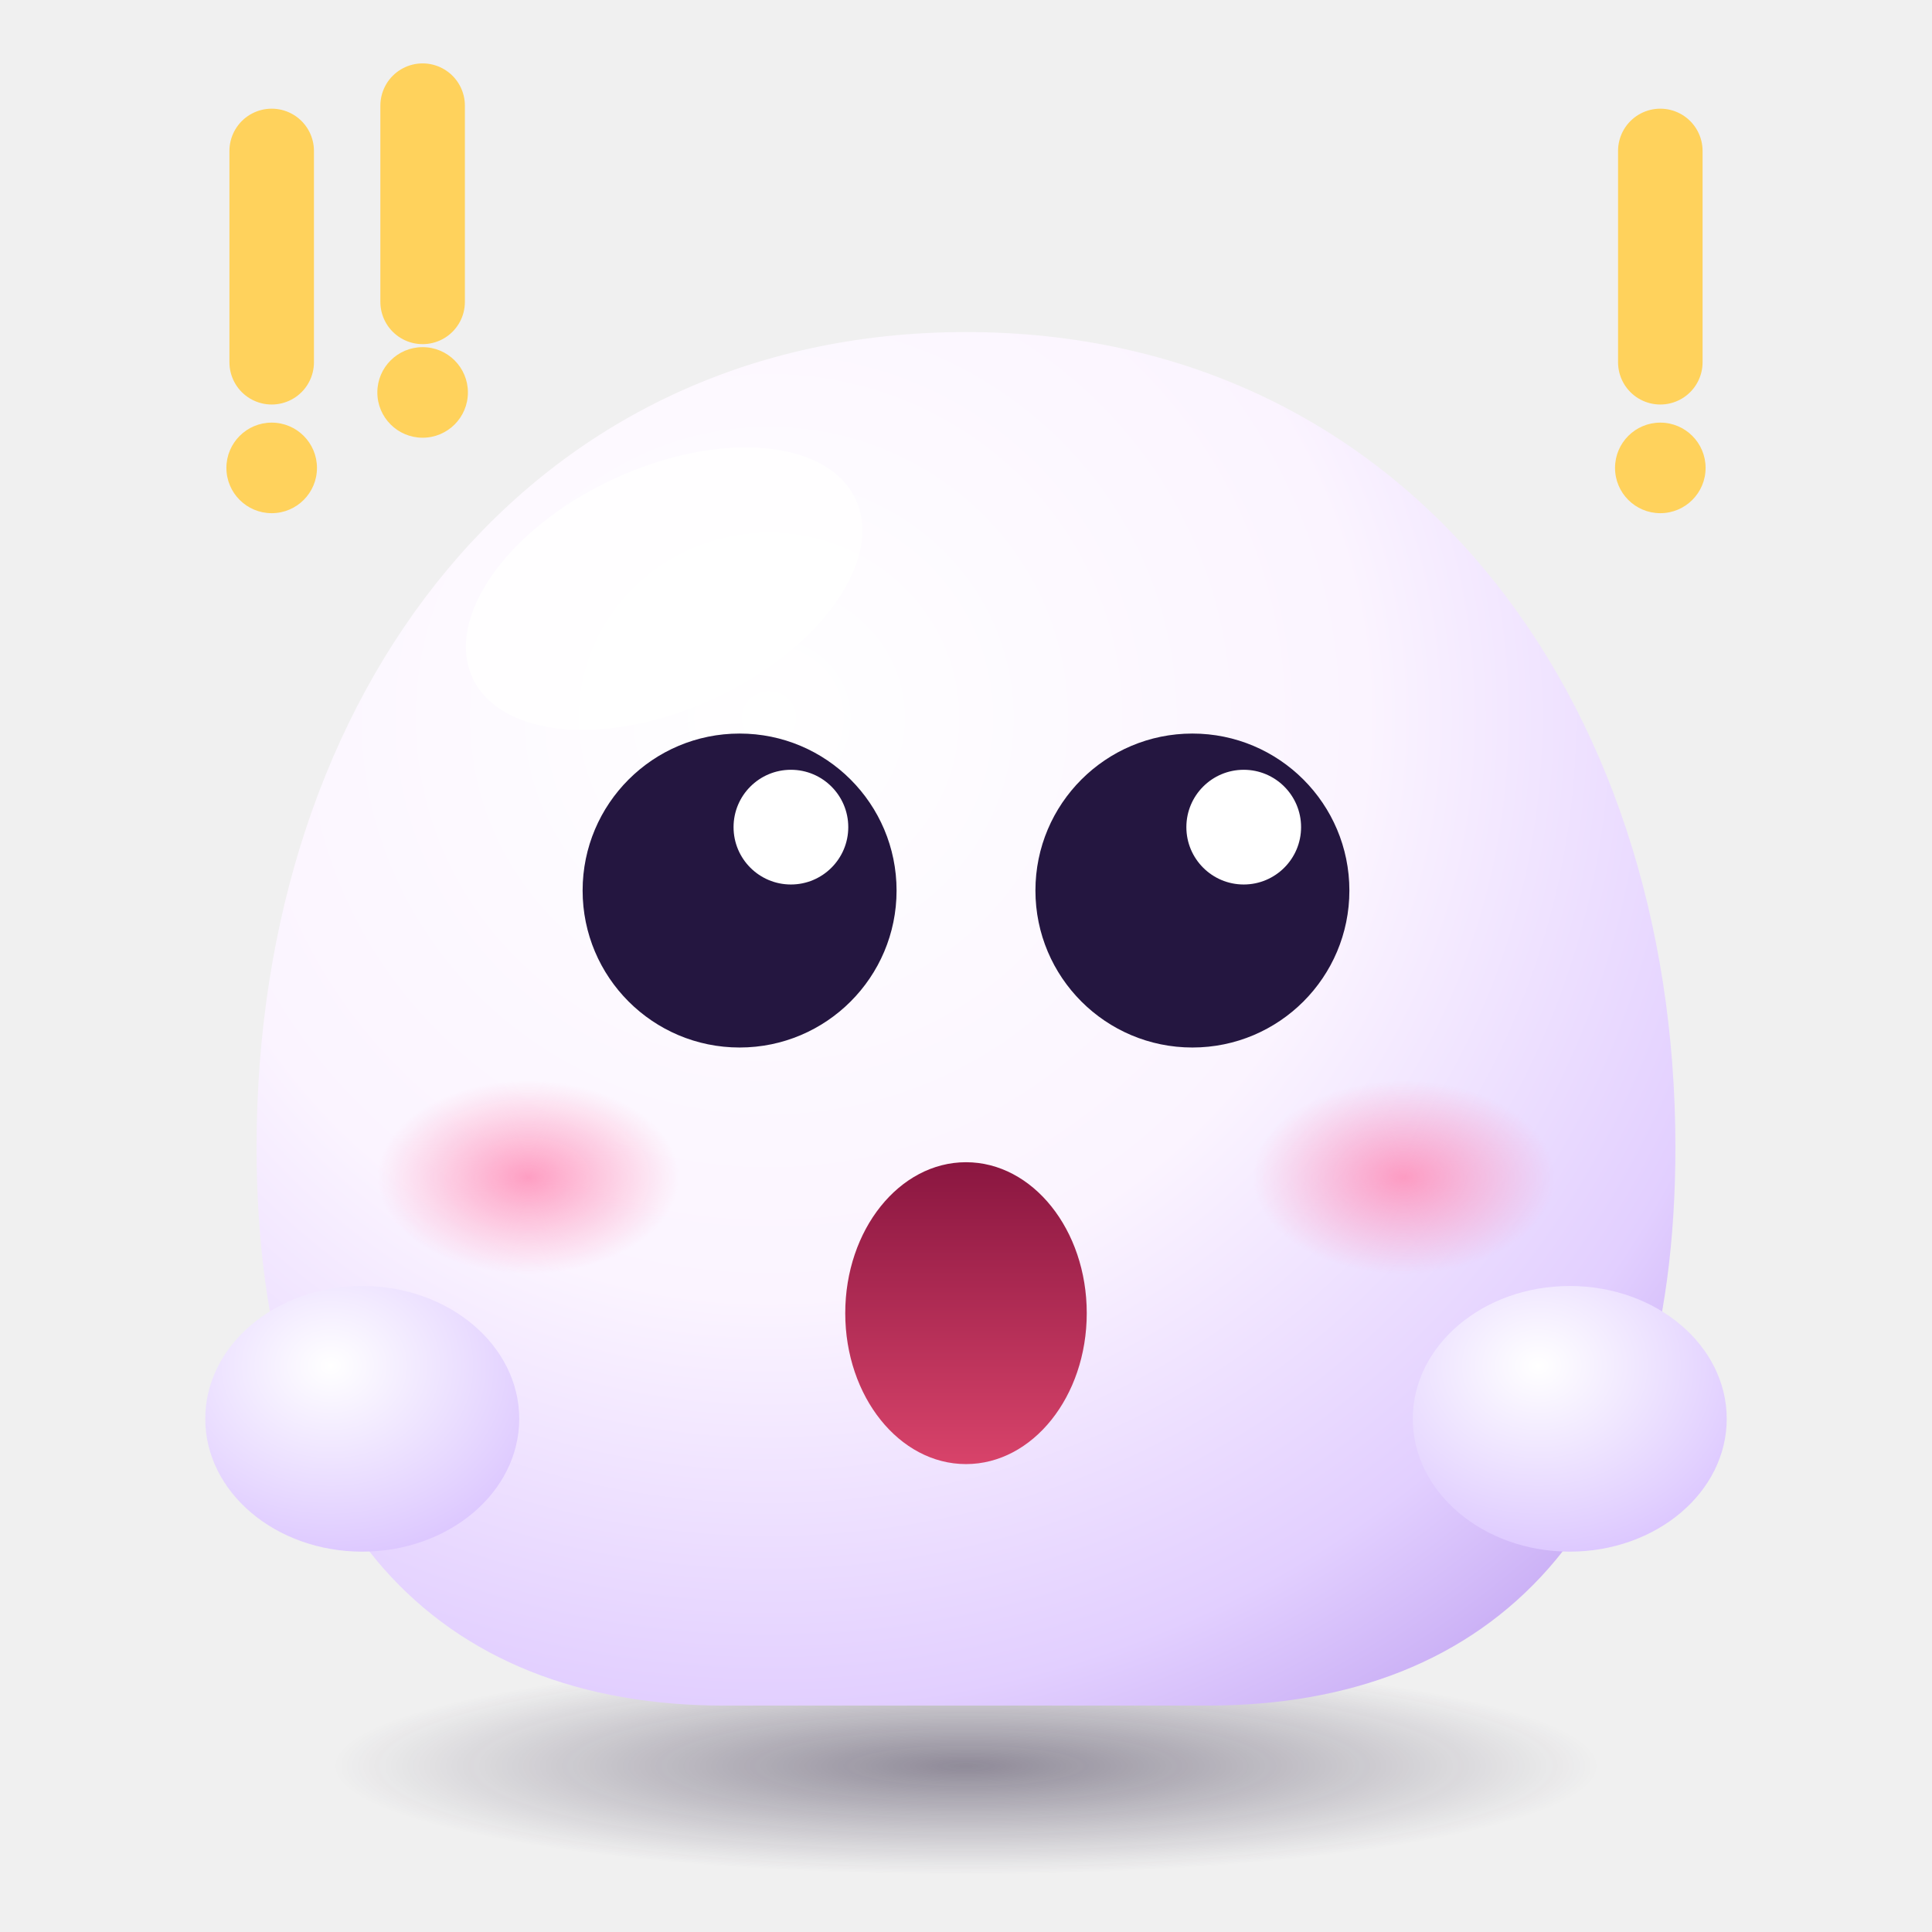
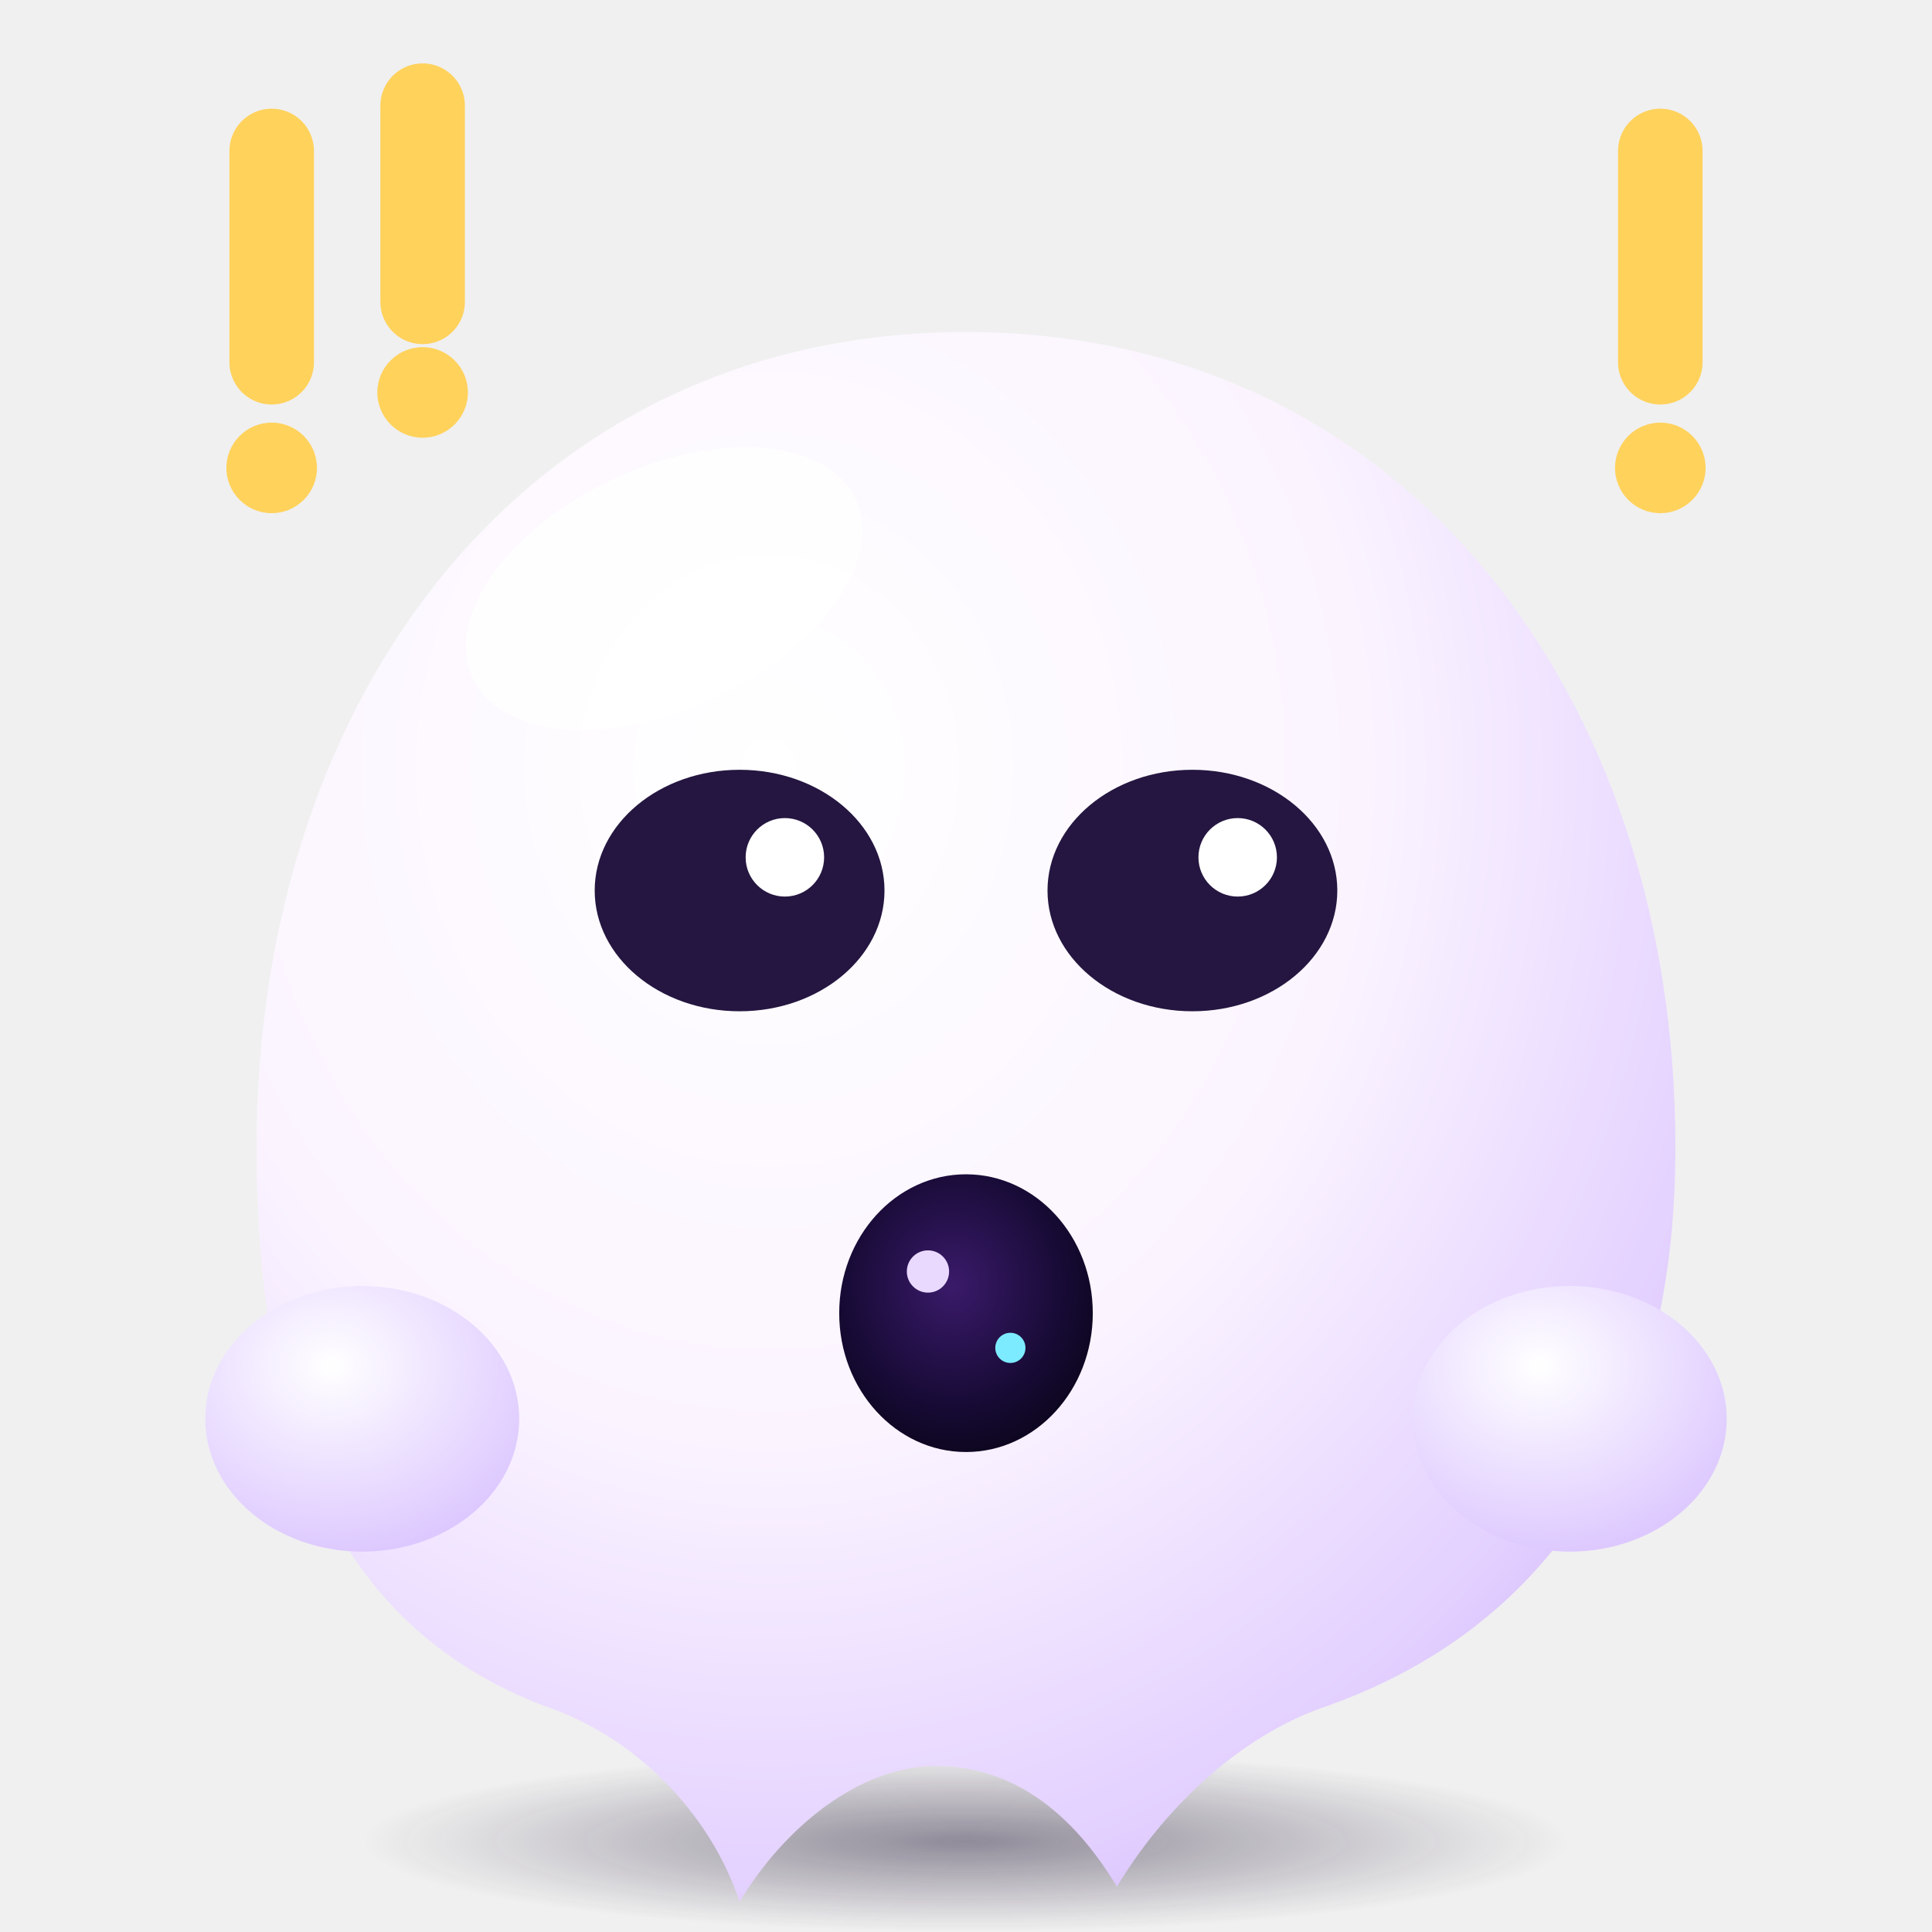
<svg xmlns="http://www.w3.org/2000/svg" viewBox="0 0 64 64">
  <defs>
    <radialGradient id="b" cx=".36" cy=".28" r=".85">
      <stop offset="0" stop-color="#ffffff" />
      <stop offset=".5" stop-color="#fbf4ff" />
      <stop offset=".85" stop-color="#e2cfff" />
      <stop offset="1" stop-color="#c9aef5" />
    </radialGradient>
    <radialGradient id="a" cx=".4" cy=".3" r=".8">
      <stop offset="0" stop-color="#ffffff" />
      <stop offset="1" stop-color="#d9c2ff" />
    </radialGradient>
    <radialGradient id="g" cx=".5" cy=".5" r=".5">
      <stop offset="0" stop-color="#1a0f2e" stop-opacity=".45" />
      <stop offset="1" stop-color="#1a0f2e" stop-opacity="0" />
    </radialGradient>
-     <radialGradient id="c" cx=".5" cy=".5" r=".5">
-       <stop offset="0" stop-color="#ff8fb8" stop-opacity=".85" />
-       <stop offset="1" stop-color="#ff8fb8" stop-opacity="0" />
+     <radialGradient id="m" cx=".45" cy=".4" r=".75">
+       <stop offset="0" stop-color="#3a1a6a" />
+       <stop offset=".6" stop-color="#160a33" />
+       <stop offset="1" stop-color="#06030f" />
    </radialGradient>
-     <linearGradient id="m" x1="0" y1="0" x2="0" y2="1">
-       <stop offset="0" stop-color="#8a1640" />
-       <stop offset="1" stop-color="#d8436a" />
-     </linearGradient>
  </defs>
-   <ellipse cx="32" cy="58.5" rx="21" ry="3.6" fill="url(#g)" />
-   <path d="M32 11C46.5 11 55.5 23 55.5 38C55.5 50.5 49.5 56.5 40 56.5H24C14.5 56.5 8.5 50.5 8.5 38C8.5 23 17.5 11 32 11Z" fill="url(#b)" />
+   <ellipse cx="32" cy="61" rx="20" ry="3" fill="url(#g)" />
+   <path d="M32 11C46.5 11 55.5 23 55.5 38C55.5 48 51 54 44 56.5C41 57.5 38.5 60 37 62.5C35.5 60 33.5 58.5 31 58.5C28.5 58.5 26 60.5 24.5 63C23.5 60 21 57.5 18 56.5C11.5 54 8.5 48 8.5 38C8.5 23 17.5 11 32 11Z" fill="url(#b)" />
  <ellipse cx="22" cy="19.5" rx="7" ry="4" fill="#fff" opacity=".85" transform="rotate(-25 22 19.5)" />
  <ellipse cx="12" cy="47" rx="5.2" ry="4.4" fill="url(#a)" />
  <ellipse cx="52" cy="47" rx="5.2" ry="4.4" fill="url(#a)" />
-   <ellipse cx="17.5" cy="39" rx="5" ry="3.2" fill="url(#c)" />
-   <ellipse cx="46.5" cy="39" rx="5" ry="3.2" fill="url(#c)" />
-   <circle cx="24.5" cy="29.5" r="5.2" fill="#241640" />
-   <circle cx="39.5" cy="29.5" r="5.2" fill="#241640" />
-   <circle cx="26.2" cy="27.4" r="1.9" fill="#fff" />
-   <circle cx="41.2" cy="27.4" r="1.9" fill="#fff" />
-   <ellipse cx="32" cy="43.5" rx="4" ry="5" fill="url(#m)" />
+   <ellipse cx="24.5" cy="29.5" rx="4.8" ry="4" fill="#241640" />
+   <ellipse cx="39.5" cy="29.5" rx="4.8" ry="4" fill="#241640" />
+   <circle cx="26" cy="28.4" r="1.3" fill="#fff" />
+   <circle cx="41" cy="28.4" r="1.3" fill="#fff" />
+   <ellipse cx="32" cy="43.5" rx="4.2" ry="4.6" fill="url(#m)" />
+   <circle cx="30.74" cy="42.12" r=".7" fill="#ead9ff" />
+   <circle cx="33.47" cy="44.65" r=".5" fill="#7debff" />
  <path d="M9 5v7M14 3.5v6.5M55 5v7" stroke="#ffd25c" stroke-width="2.8" stroke-linecap="round" />
  <circle cx="9" cy="15.5" r="1.5" fill="#ffd25c" />
  <circle cx="14" cy="13" r="1.5" fill="#ffd25c" />
  <circle cx="55" cy="15.5" r="1.5" fill="#ffd25c" />
</svg>
